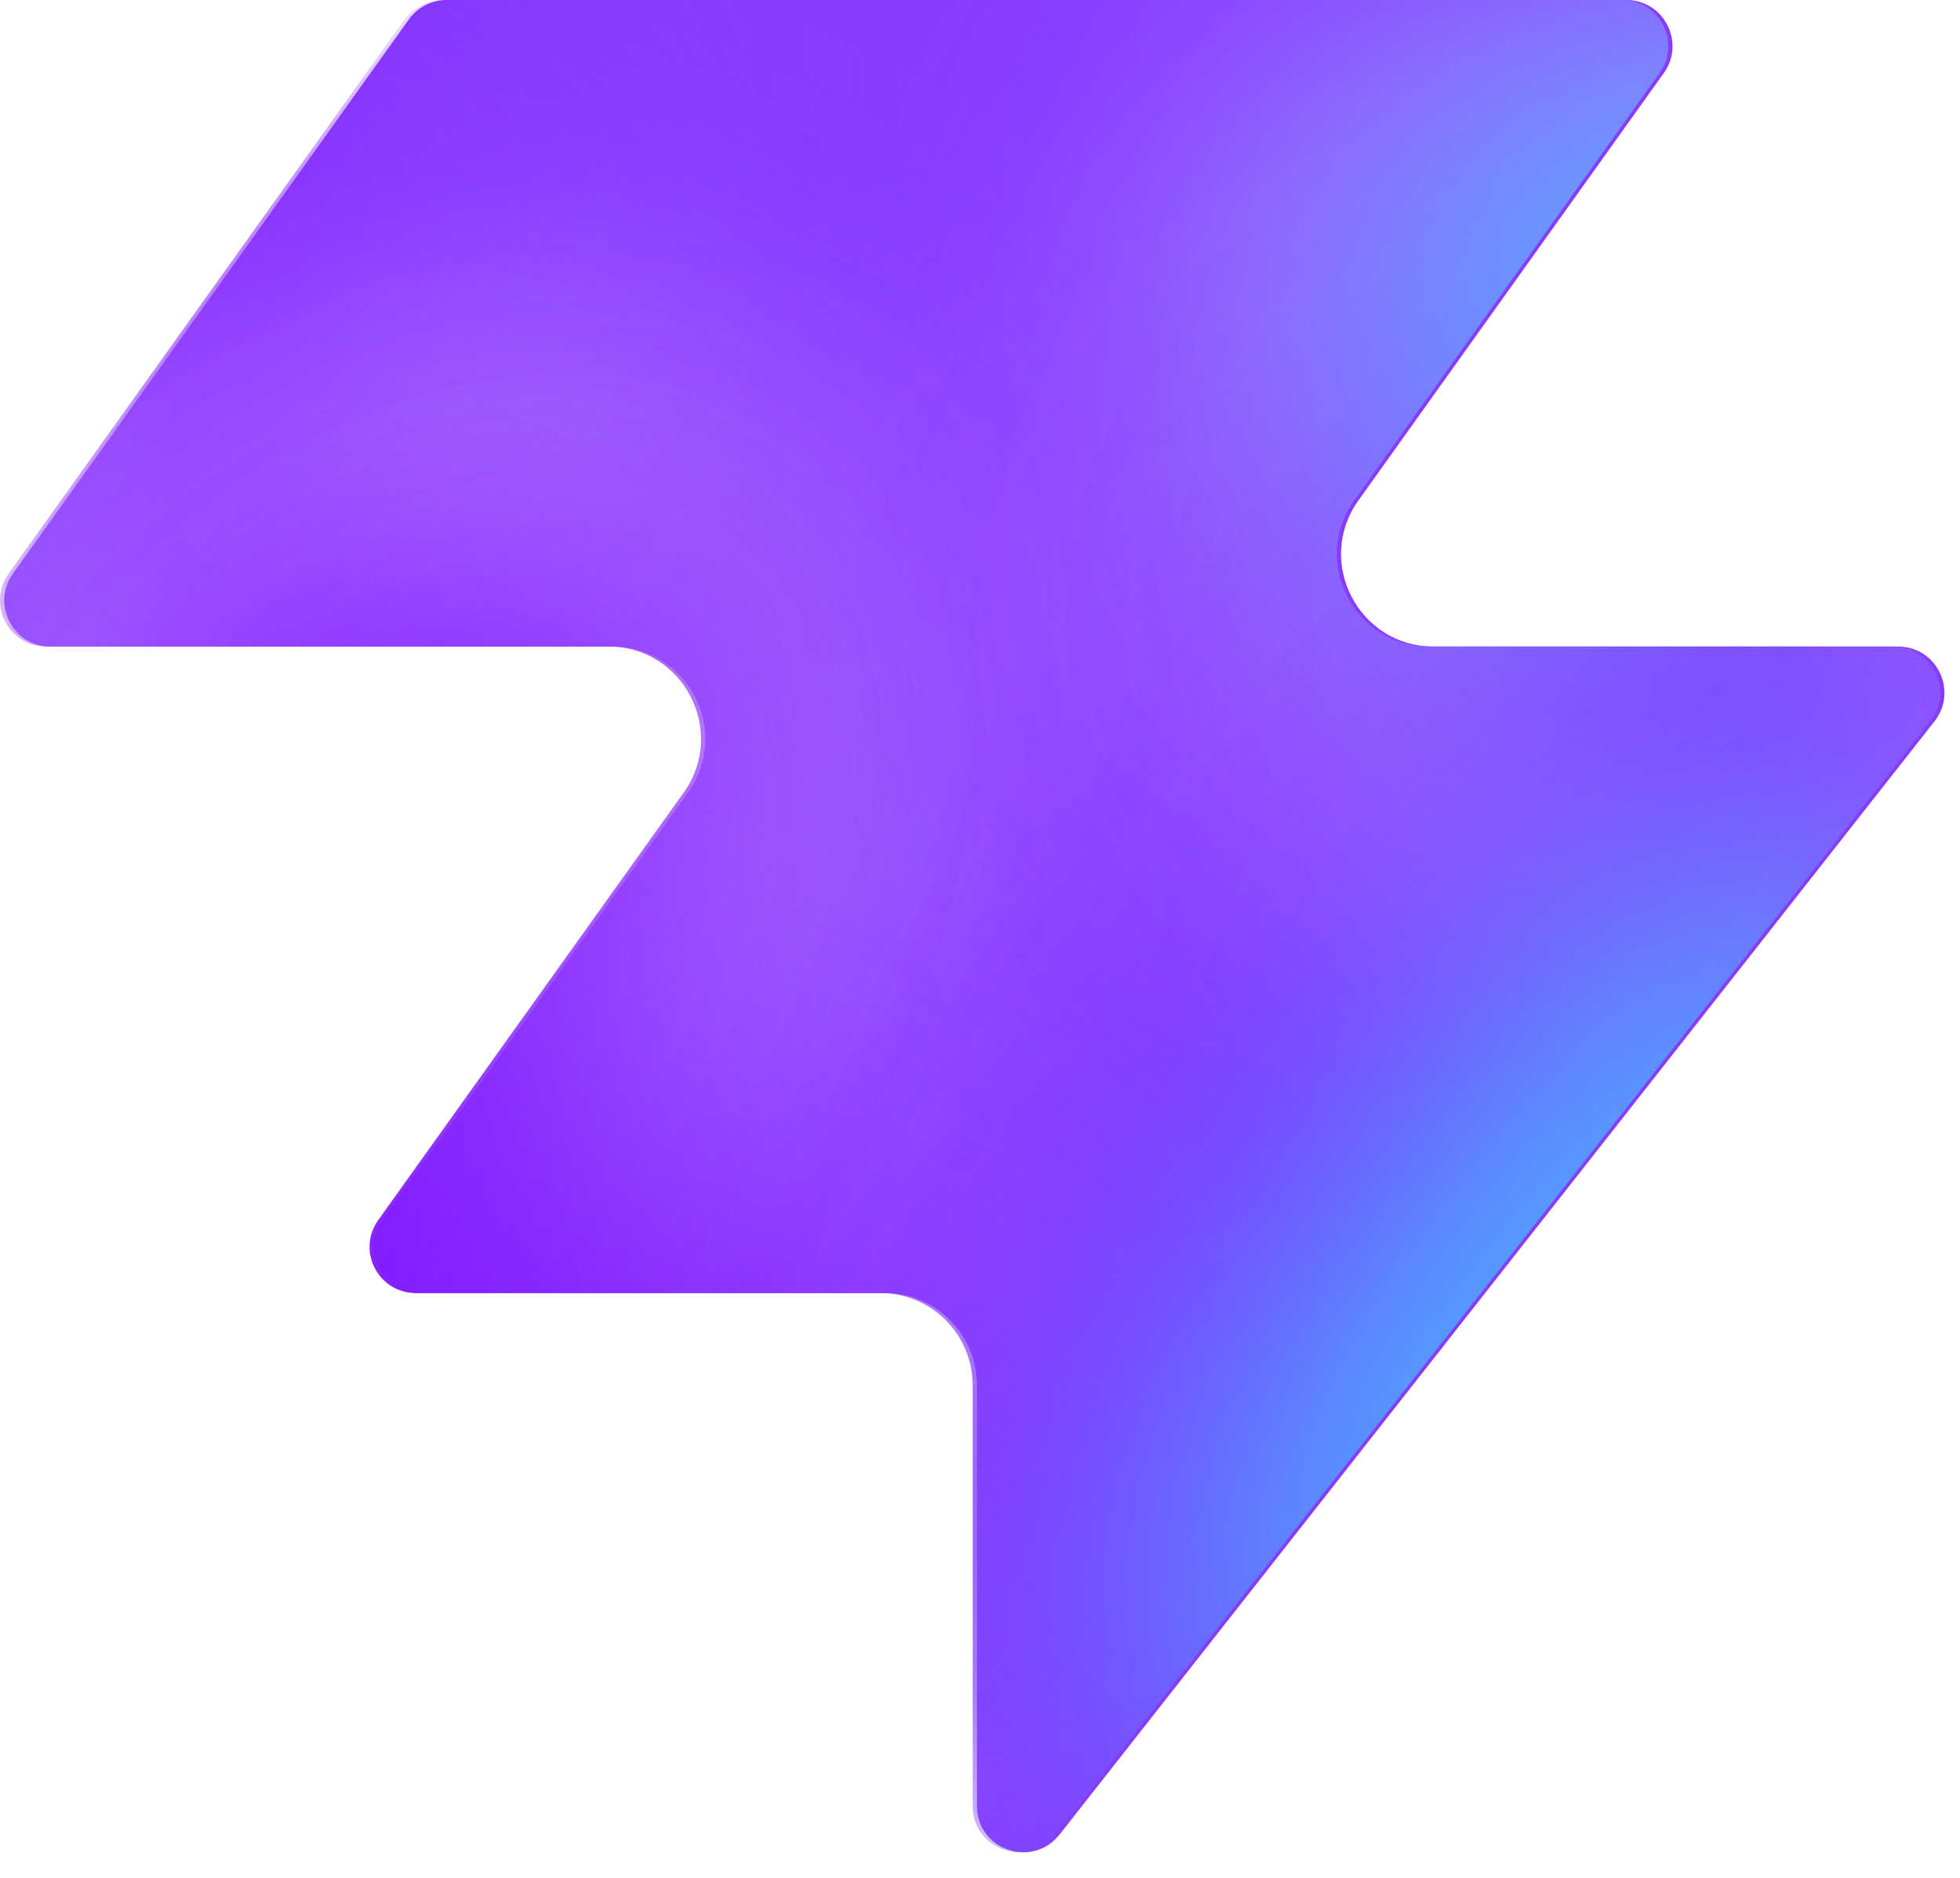
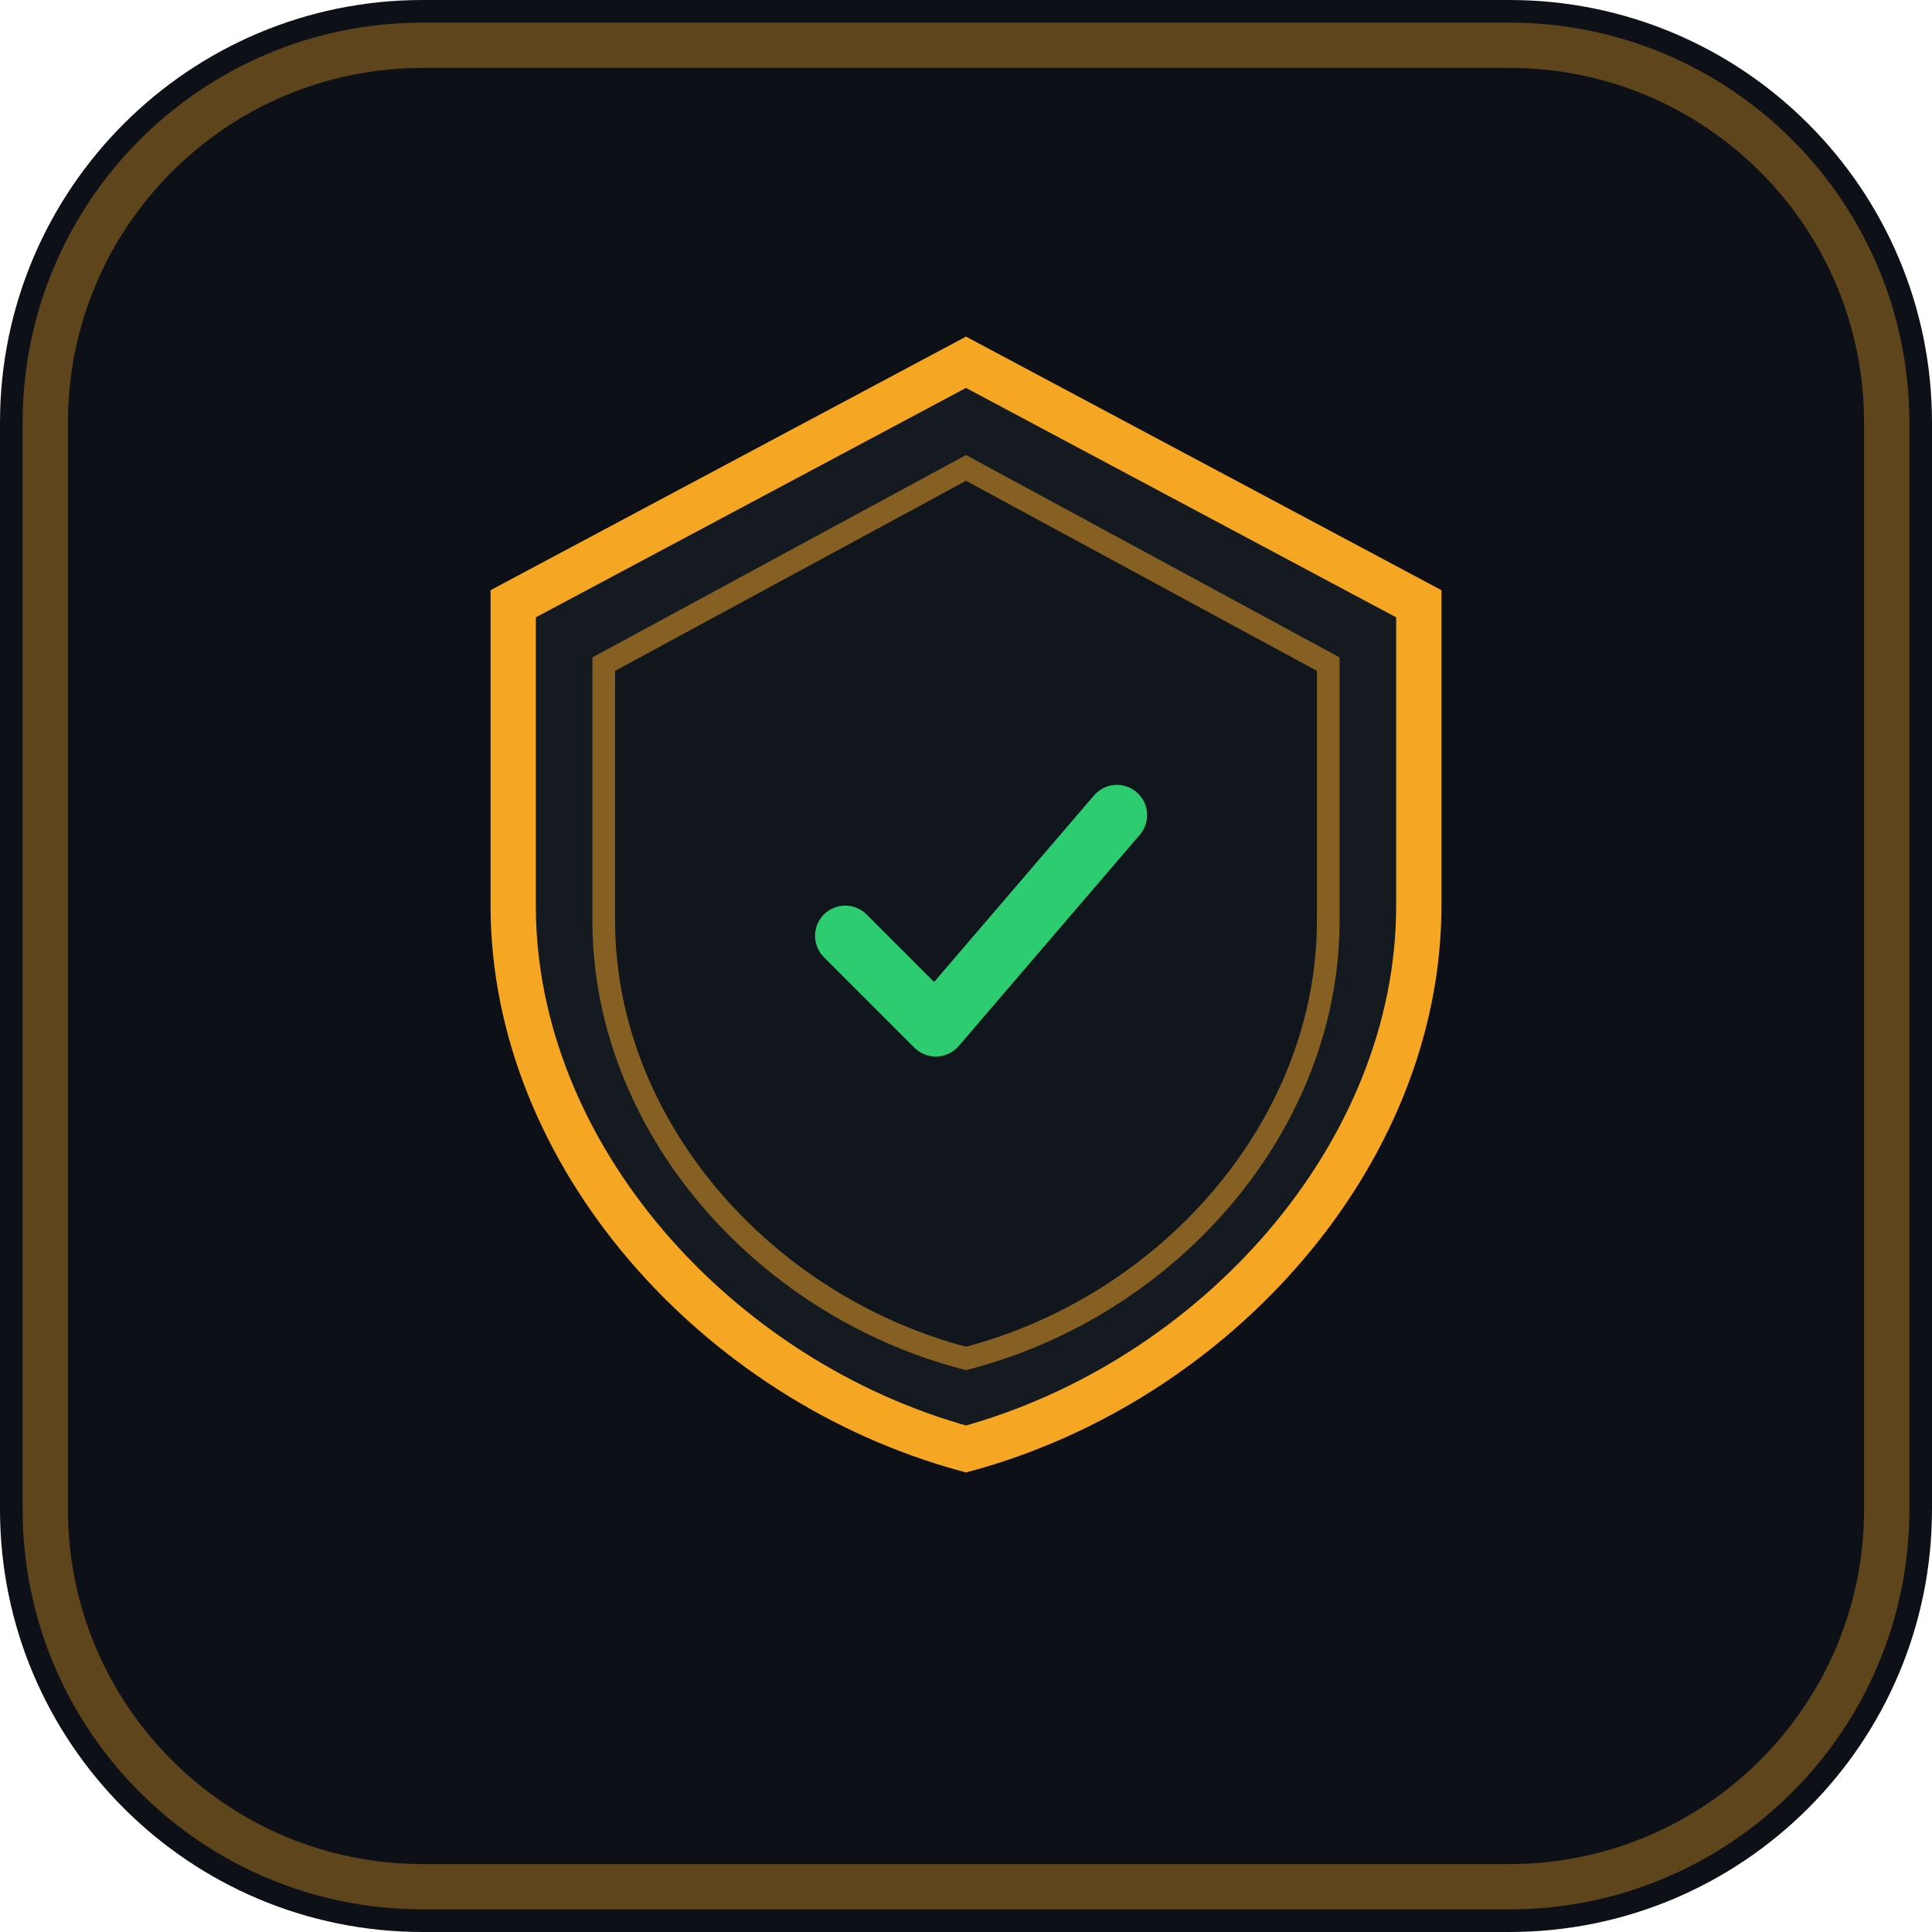
- <svg xmlns="http://www.w3.org/2000/svg" width="48" height="46" fill="none" viewBox="0 0 48 46">
-   <path fill="#863bff" d="M25.946 44.938c-.664.845-2.021.375-2.021-.698V33.937a2.26 2.26 0 0 0-2.262-2.262H10.287c-.92 0-1.456-1.04-.92-1.788l7.48-10.471c1.07-1.497 0-3.578-1.842-3.578H1.237c-.92 0-1.456-1.04-.92-1.788L10.013.474c.214-.297.556-.474.92-.474h28.894c.92 0 1.456 1.04.92 1.788l-7.48 10.471c-1.07 1.498 0 3.579 1.842 3.579h11.377c.943 0 1.473 1.088.89 1.83L25.947 44.94z" style="fill:#863bff;fill:color(display-p3 .525 .23 1);fill-opacity:1" />
-   <mask id="a" width="48" height="46" x="0" y="0" maskUnits="userSpaceOnUse" style="mask-type:alpha">
-     <path fill="#000" d="M25.842 44.938c-.664.844-2.021.375-2.021-.698V33.937a2.26 2.26 0 0 0-2.262-2.262H10.183c-.92 0-1.456-1.04-.92-1.788l7.48-10.471c1.07-1.498 0-3.579-1.842-3.579H1.133c-.92 0-1.456-1.04-.92-1.787L9.91.473c.214-.297.556-.474.92-.474h28.894c.92 0 1.456 1.04.92 1.788l-7.48 10.471c-1.07 1.498 0 3.578 1.842 3.578h11.377c.943 0 1.473 1.088.89 1.832L25.843 44.94z" style="fill:#000;fill-opacity:1" />
-   </mask>
-   <g mask="url(#a)">
-     <g filter="url(#b)">
-       <ellipse cx="5.508" cy="14.704" fill="#ede6ff" rx="5.508" ry="14.704" style="fill:#ede6ff;fill:color(display-p3 .927 .903 1);fill-opacity:1" transform="matrix(.00324 1 1 -.00324 -4.47 31.516)" />
-     </g>
-     <g filter="url(#c)">
-       <ellipse cx="10.399" cy="29.851" fill="#ede6ff" rx="10.399" ry="29.851" style="fill:#ede6ff;fill:color(display-p3 .927 .903 1);fill-opacity:1" transform="matrix(.00324 1 1 -.00324 -39.328 7.883)" />
-     </g>
-     <g filter="url(#d)">
-       <ellipse cx="5.508" cy="30.487" fill="#7e14ff" rx="5.508" ry="30.487" style="fill:#7e14ff;fill:color(display-p3 .492 .077 1);fill-opacity:1" transform="rotate(89.814 -25.913 -14.639)scale(1 -1)" />
-     </g>
-     <g filter="url(#e)">
-       <ellipse cx="5.508" cy="30.599" fill="#7e14ff" rx="5.508" ry="30.599" style="fill:#7e14ff;fill:color(display-p3 .492 .077 1);fill-opacity:1" transform="rotate(89.814 -32.644 -3.334)scale(1 -1)" />
-     </g>
-     <g filter="url(#f)">
-       <ellipse cx="5.508" cy="30.599" fill="#7e14ff" rx="5.508" ry="30.599" style="fill:#7e14ff;fill:color(display-p3 .492 .077 1);fill-opacity:1" transform="matrix(.00324 1 1 -.00324 -34.34 30.47)" />
-     </g>
-     <g filter="url(#g)">
-       <ellipse cx="14.072" cy="22.078" fill="#ede6ff" rx="14.072" ry="22.078" style="fill:#ede6ff;fill:color(display-p3 .927 .903 1);fill-opacity:1" transform="rotate(93.35 24.506 48.493)scale(-1 1)" />
-     </g>
-     <g filter="url(#h)">
-       <ellipse cx="3.47" cy="21.501" fill="#7e14ff" rx="3.47" ry="21.501" style="fill:#7e14ff;fill:color(display-p3 .492 .077 1);fill-opacity:1" transform="rotate(89.009 28.708 47.59)scale(-1 1)" />
-     </g>
-     <g filter="url(#i)">
-       <ellipse cx="3.47" cy="21.501" fill="#7e14ff" rx="3.47" ry="21.501" style="fill:#7e14ff;fill:color(display-p3 .492 .077 1);fill-opacity:1" transform="rotate(89.009 28.708 47.59)scale(-1 1)" />
-     </g>
-     <g filter="url(#j)">
-       <ellipse cx=".387" cy="8.972" fill="#7e14ff" rx="4.407" ry="29.108" style="fill:#7e14ff;fill:color(display-p3 .492 .077 1);fill-opacity:1" transform="rotate(39.51 .387 8.972)" />
-     </g>
-     <g filter="url(#k)">
-       <ellipse cx="47.523" cy="-6.092" fill="#7e14ff" rx="4.407" ry="29.108" style="fill:#7e14ff;fill:color(display-p3 .492 .077 1);fill-opacity:1" transform="rotate(37.892 47.523 -6.092)" />
-     </g>
-     <g filter="url(#l)">
-       <ellipse cx="41.412" cy="6.333" fill="#47bfff" rx="5.971" ry="9.665" style="fill:#47bfff;fill:color(display-p3 .28 .748 1);fill-opacity:1" transform="rotate(37.892 41.412 6.333)" />
-     </g>
-     <g filter="url(#m)">
-       <ellipse cx="-1.879" cy="38.332" fill="#7e14ff" rx="4.407" ry="29.108" style="fill:#7e14ff;fill:color(display-p3 .492 .077 1);fill-opacity:1" transform="rotate(37.892 -1.88 38.332)" />
-     </g>
-     <g filter="url(#n)">
-       <ellipse cx="-1.879" cy="38.332" fill="#7e14ff" rx="4.407" ry="29.108" style="fill:#7e14ff;fill:color(display-p3 .492 .077 1);fill-opacity:1" transform="rotate(37.892 -1.88 38.332)" />
-     </g>
-     <g filter="url(#o)">
-       <ellipse cx="35.651" cy="29.907" fill="#7e14ff" rx="4.407" ry="29.108" style="fill:#7e14ff;fill:color(display-p3 .492 .077 1);fill-opacity:1" transform="rotate(37.892 35.651 29.907)" />
-     </g>
-     <g filter="url(#p)">
-       <ellipse cx="38.418" cy="32.4" fill="#47bfff" rx="5.971" ry="15.297" style="fill:#47bfff;fill:color(display-p3 .28 .748 1);fill-opacity:1" transform="rotate(37.892 38.418 32.4)" />
-     </g>
+ <svg xmlns="http://www.w3.org/2000/svg" width="64" height="64" viewBox="0 0 64 64" fill="none">
+   <rect width="64" height="64" rx="14" fill="#0D1117" />
+   <rect x="1.5" y="1.5" width="61" height="61" rx="12.5" stroke="#F5A623" stroke-opacity="0.35" stroke-width="1.5" />
+   <g transform="translate(12 10) scale(1)">
+     <path d="M20 2L5 10v10c0 8.25 6.75 15.75 15 18 8.25-2.25 15-9.75 15-18V10L20 2z" fill="#151A21" stroke="#F5A623" stroke-width="1.5" />
+     <path d="M20 5.5L8 12v8.5c0 6.75 5.25 12.75 12 14.5 6.75-1.75 12-7.75 12-14.5V12L20 5.5z" fill="#0D1117" stroke="#F5A623" stroke-width="0.75" opacity="0.5" />
+     <path d="M16 21l3 3 6-7" stroke="#2ECC71" stroke-width="2" stroke-linecap="round" stroke-linejoin="round" />
  </g>
-   <defs>
-     <filter id="b" width="60.045" height="41.654" x="-19.77" y="16.149" color-interpolation-filters="sRGB" filterUnits="userSpaceOnUse">
-       <feFlood flood-opacity="0" result="BackgroundImageFix" />
-       <feBlend in="SourceGraphic" in2="BackgroundImageFix" result="shape" />
-       <feGaussianBlur result="effect1_foregroundBlur_2002_17158" stdDeviation="7.659" />
-     </filter>
-     <filter id="c" width="90.34" height="51.437" x="-54.613" y="-7.533" color-interpolation-filters="sRGB" filterUnits="userSpaceOnUse">
-       <feFlood flood-opacity="0" result="BackgroundImageFix" />
-       <feBlend in="SourceGraphic" in2="BackgroundImageFix" result="shape" />
-       <feGaussianBlur result="effect1_foregroundBlur_2002_17158" stdDeviation="7.659" />
-     </filter>
-     <filter id="d" width="79.355" height="29.4" x="-49.64" y="2.03" color-interpolation-filters="sRGB" filterUnits="userSpaceOnUse">
-       <feFlood flood-opacity="0" result="BackgroundImageFix" />
-       <feBlend in="SourceGraphic" in2="BackgroundImageFix" result="shape" />
-       <feGaussianBlur result="effect1_foregroundBlur_2002_17158" stdDeviation="4.596" />
-     </filter>
-     <filter id="e" width="79.579" height="29.4" x="-45.045" y="20.029" color-interpolation-filters="sRGB" filterUnits="userSpaceOnUse">
-       <feFlood flood-opacity="0" result="BackgroundImageFix" />
-       <feBlend in="SourceGraphic" in2="BackgroundImageFix" result="shape" />
-       <feGaussianBlur result="effect1_foregroundBlur_2002_17158" stdDeviation="4.596" />
-     </filter>
-     <filter id="f" width="79.579" height="29.4" x="-43.513" y="21.178" color-interpolation-filters="sRGB" filterUnits="userSpaceOnUse">
-       <feFlood flood-opacity="0" result="BackgroundImageFix" />
-       <feBlend in="SourceGraphic" in2="BackgroundImageFix" result="shape" />
-       <feGaussianBlur result="effect1_foregroundBlur_2002_17158" stdDeviation="4.596" />
-     </filter>
-     <filter id="g" width="74.749" height="58.852" x="15.756" y="-17.901" color-interpolation-filters="sRGB" filterUnits="userSpaceOnUse">
-       <feFlood flood-opacity="0" result="BackgroundImageFix" />
-       <feBlend in="SourceGraphic" in2="BackgroundImageFix" result="shape" />
-       <feGaussianBlur result="effect1_foregroundBlur_2002_17158" stdDeviation="7.659" />
-     </filter>
-     <filter id="h" width="61.377" height="25.362" x="23.548" y="2.284" color-interpolation-filters="sRGB" filterUnits="userSpaceOnUse">
-       <feFlood flood-opacity="0" result="BackgroundImageFix" />
-       <feBlend in="SourceGraphic" in2="BackgroundImageFix" result="shape" />
-       <feGaussianBlur result="effect1_foregroundBlur_2002_17158" stdDeviation="4.596" />
-     </filter>
-     <filter id="i" width="61.377" height="25.362" x="23.548" y="2.284" color-interpolation-filters="sRGB" filterUnits="userSpaceOnUse">
-       <feFlood flood-opacity="0" result="BackgroundImageFix" />
-       <feBlend in="SourceGraphic" in2="BackgroundImageFix" result="shape" />
-       <feGaussianBlur result="effect1_foregroundBlur_2002_17158" stdDeviation="4.596" />
-     </filter>
-     <filter id="j" width="56.045" height="63.649" x="-27.636" y="-22.853" color-interpolation-filters="sRGB" filterUnits="userSpaceOnUse">
-       <feFlood flood-opacity="0" result="BackgroundImageFix" />
-       <feBlend in="SourceGraphic" in2="BackgroundImageFix" result="shape" />
-       <feGaussianBlur result="effect1_foregroundBlur_2002_17158" stdDeviation="4.596" />
-     </filter>
-     <filter id="k" width="54.814" height="64.646" x="20.116" y="-38.415" color-interpolation-filters="sRGB" filterUnits="userSpaceOnUse">
-       <feFlood flood-opacity="0" result="BackgroundImageFix" />
-       <feBlend in="SourceGraphic" in2="BackgroundImageFix" result="shape" />
-       <feGaussianBlur result="effect1_foregroundBlur_2002_17158" stdDeviation="4.596" />
-     </filter>
-     <filter id="l" width="33.541" height="35.313" x="24.641" y="-11.323" color-interpolation-filters="sRGB" filterUnits="userSpaceOnUse">
-       <feFlood flood-opacity="0" result="BackgroundImageFix" />
-       <feBlend in="SourceGraphic" in2="BackgroundImageFix" result="shape" />
-       <feGaussianBlur result="effect1_foregroundBlur_2002_17158" stdDeviation="4.596" />
-     </filter>
-     <filter id="m" width="54.814" height="64.646" x="-29.286" y="6.009" color-interpolation-filters="sRGB" filterUnits="userSpaceOnUse">
-       <feFlood flood-opacity="0" result="BackgroundImageFix" />
-       <feBlend in="SourceGraphic" in2="BackgroundImageFix" result="shape" />
-       <feGaussianBlur result="effect1_foregroundBlur_2002_17158" stdDeviation="4.596" />
-     </filter>
-     <filter id="n" width="54.814" height="64.646" x="-29.286" y="6.009" color-interpolation-filters="sRGB" filterUnits="userSpaceOnUse">
-       <feFlood flood-opacity="0" result="BackgroundImageFix" />
-       <feBlend in="SourceGraphic" in2="BackgroundImageFix" result="shape" />
-       <feGaussianBlur result="effect1_foregroundBlur_2002_17158" stdDeviation="4.596" />
-     </filter>
-     <filter id="o" width="54.814" height="64.646" x="8.244" y="-2.416" color-interpolation-filters="sRGB" filterUnits="userSpaceOnUse">
-       <feFlood flood-opacity="0" result="BackgroundImageFix" />
-       <feBlend in="SourceGraphic" in2="BackgroundImageFix" result="shape" />
-       <feGaussianBlur result="effect1_foregroundBlur_2002_17158" stdDeviation="4.596" />
-     </filter>
-     <filter id="p" width="39.409" height="43.623" x="18.713" y="10.588" color-interpolation-filters="sRGB" filterUnits="userSpaceOnUse">
-       <feFlood flood-opacity="0" result="BackgroundImageFix" />
-       <feBlend in="SourceGraphic" in2="BackgroundImageFix" result="shape" />
-       <feGaussianBlur result="effect1_foregroundBlur_2002_17158" stdDeviation="4.596" />
-     </filter>
-   </defs>
</svg>
